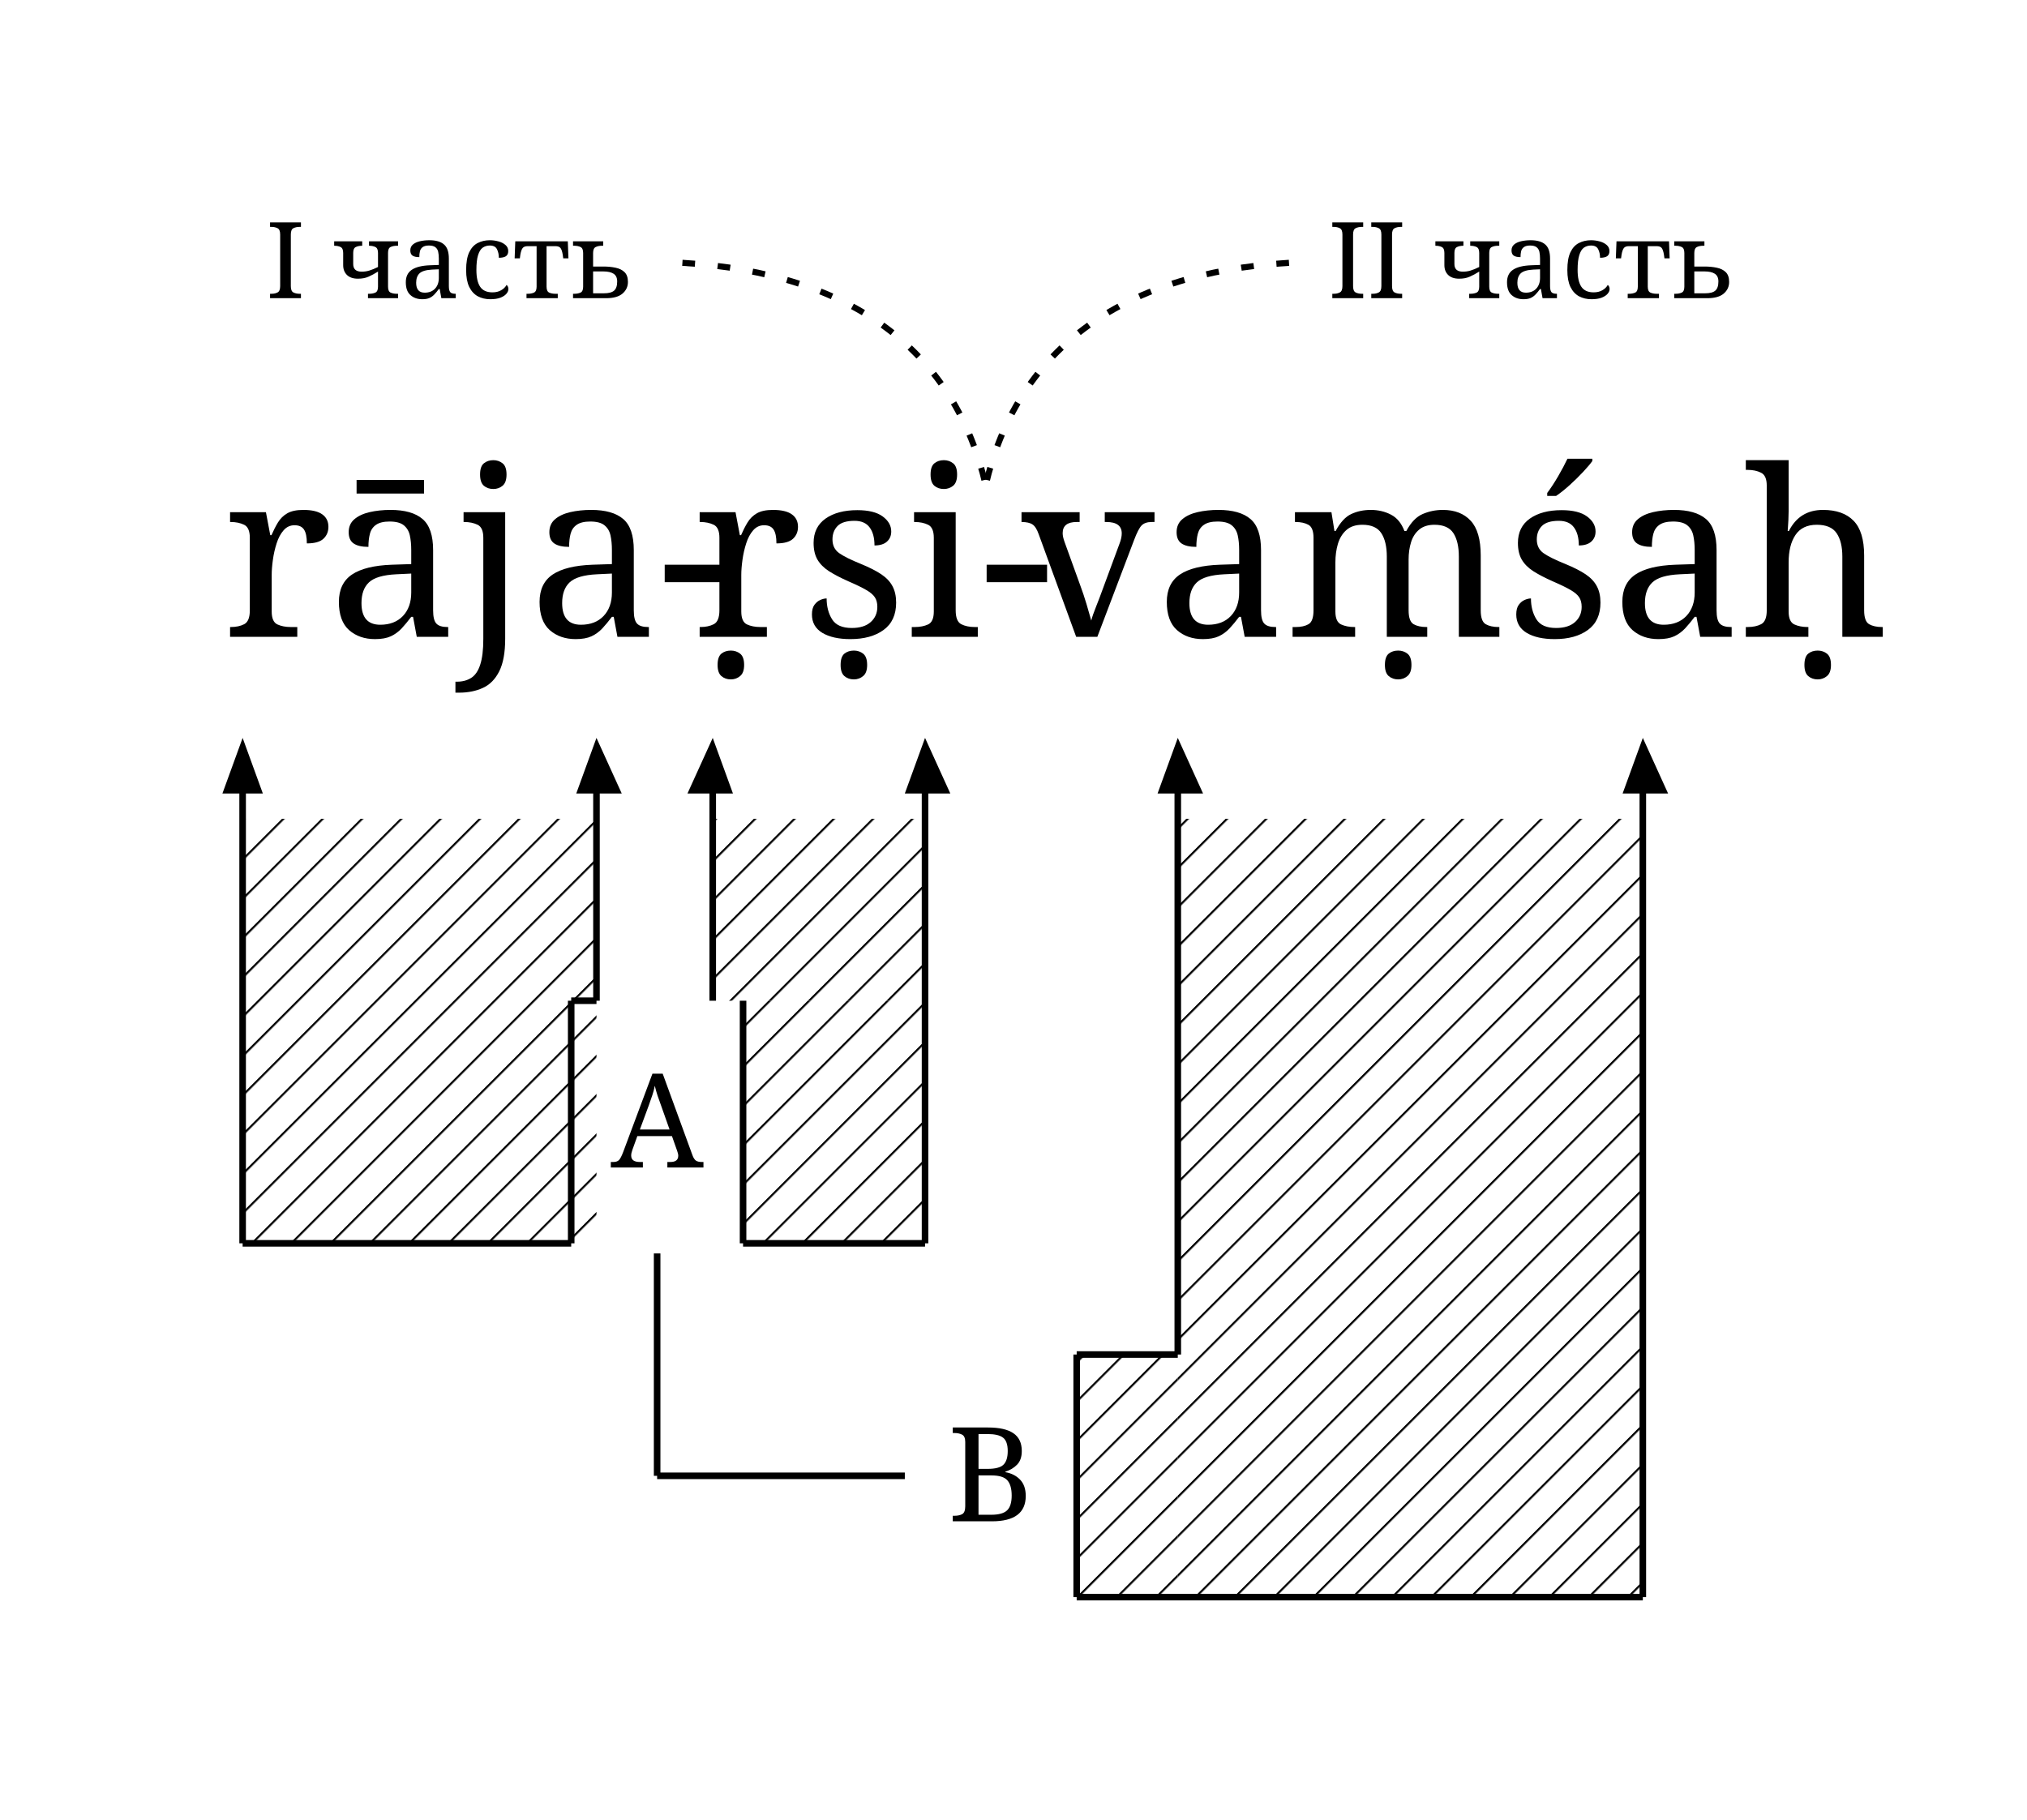
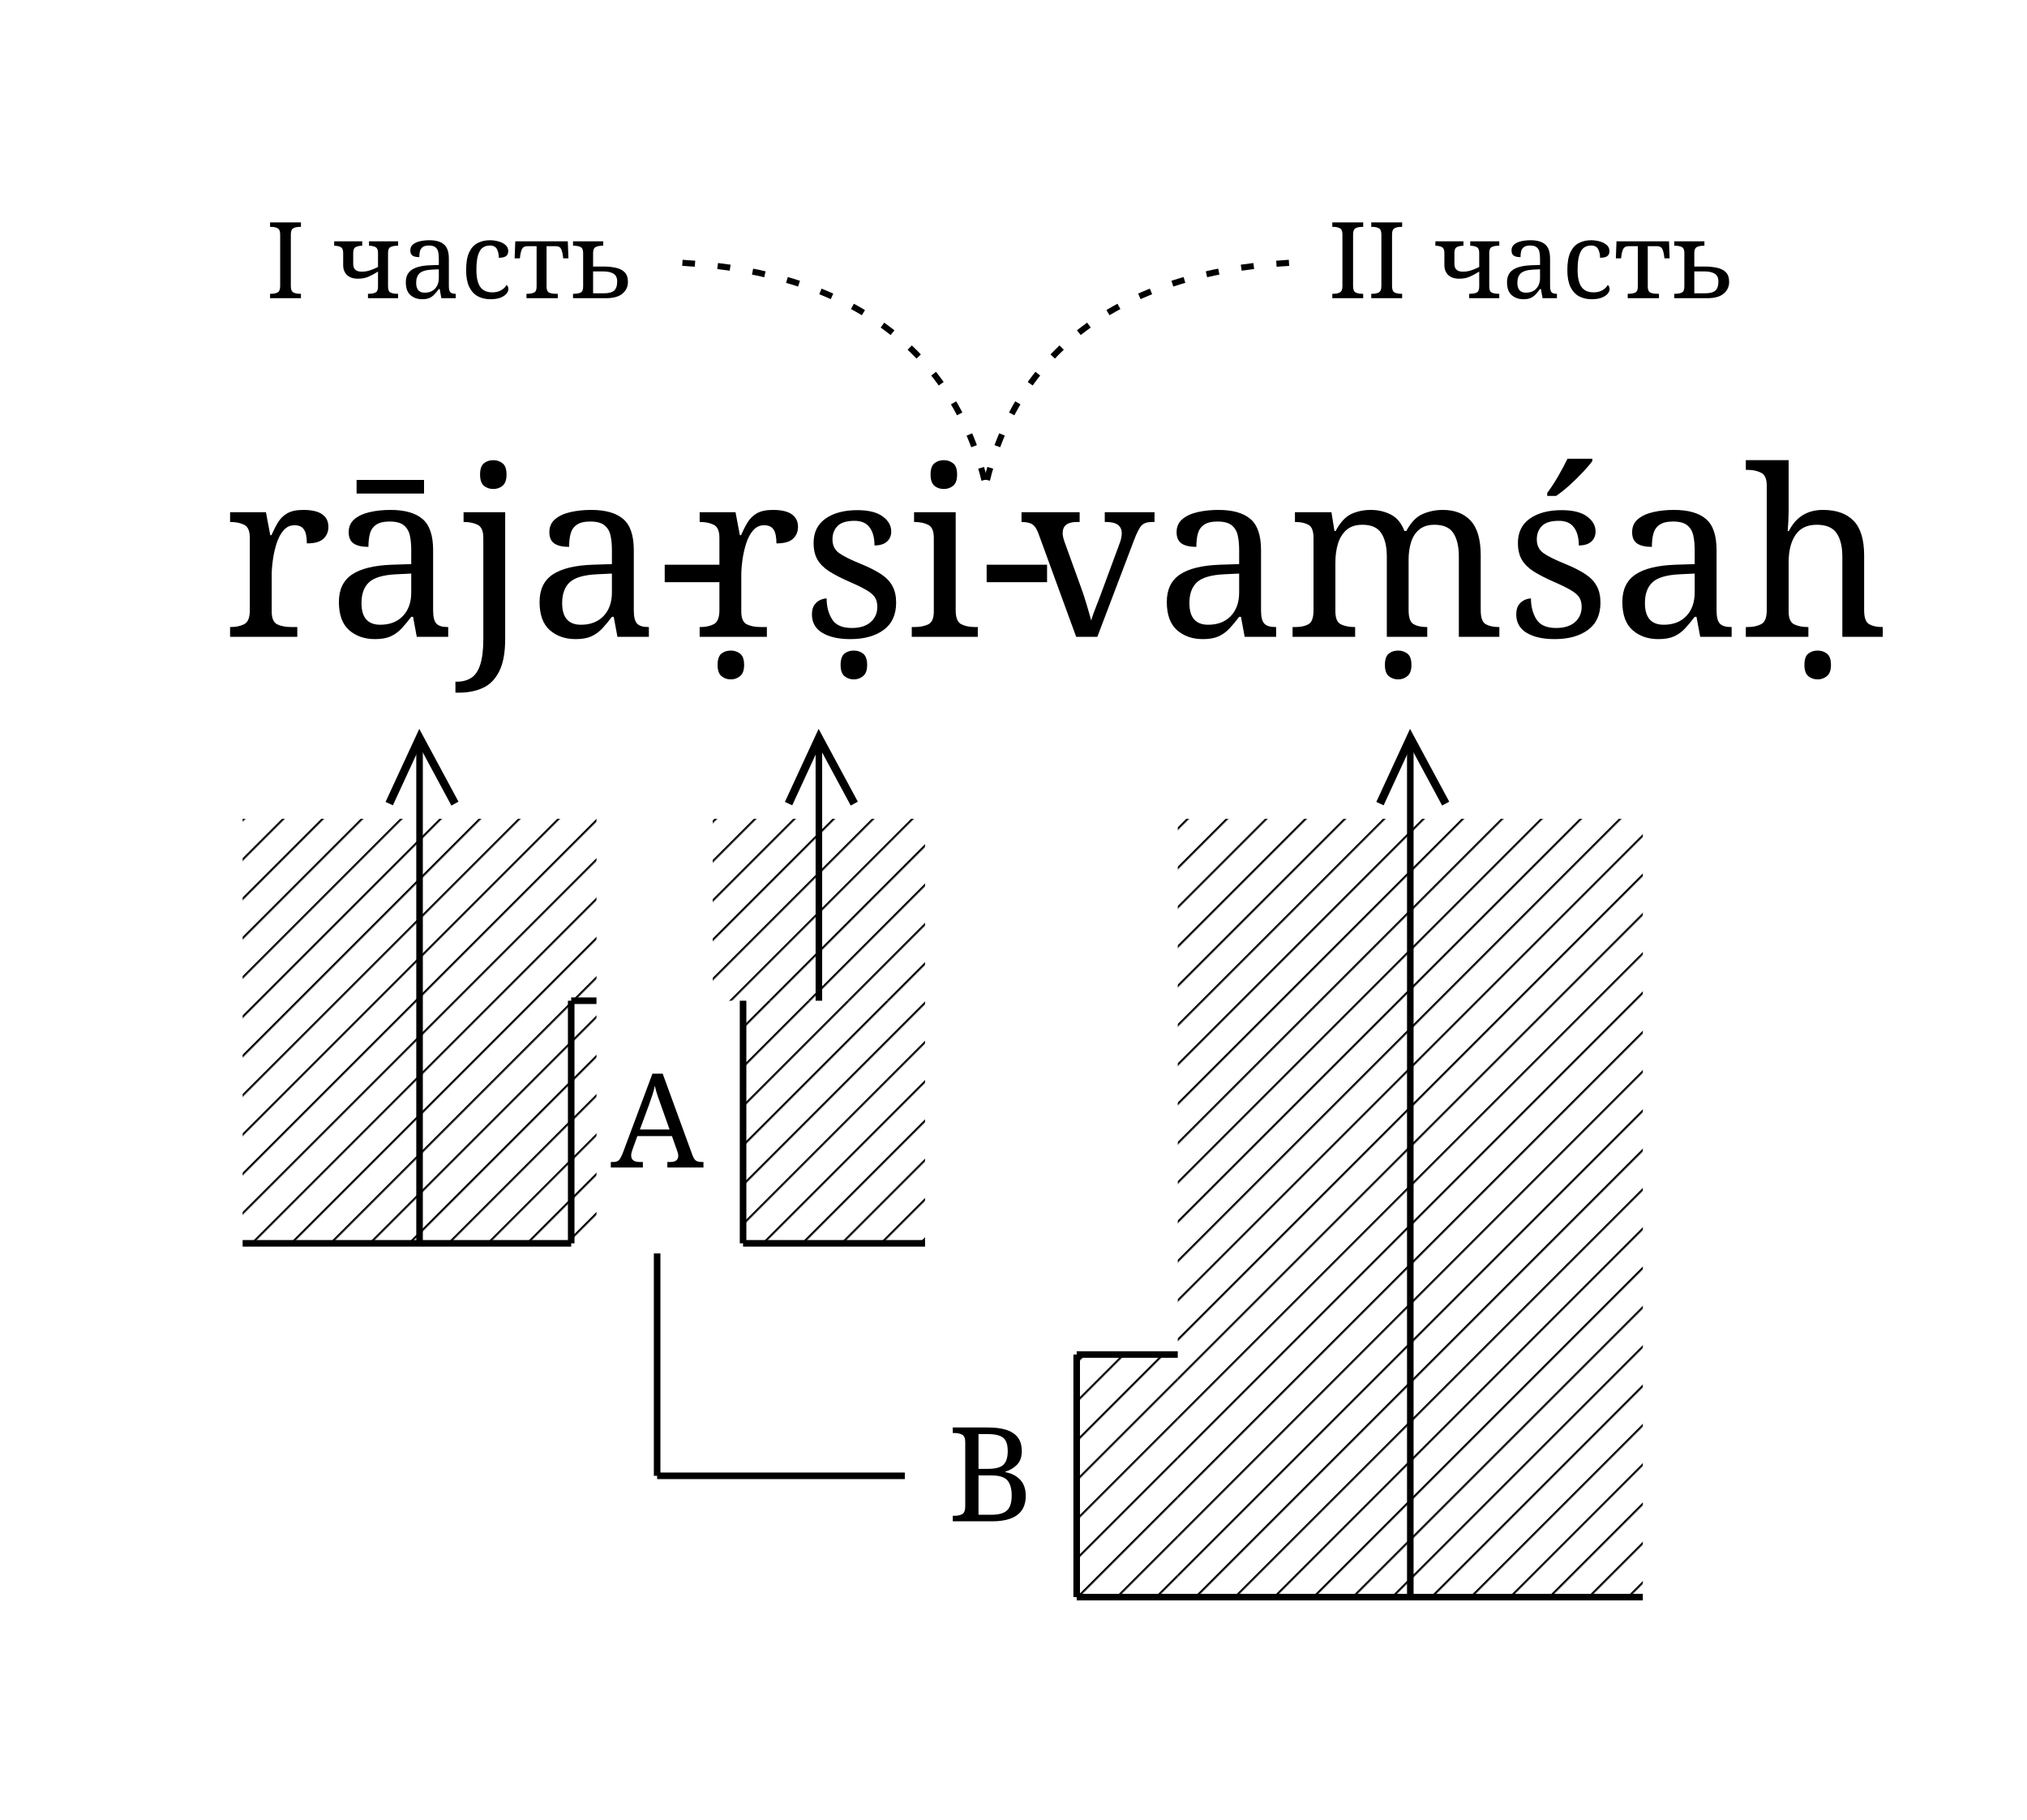
<svg xmlns="http://www.w3.org/2000/svg" viewBox="0 0 401 360" role="img" font-family="'Klammer Serif', 'Charis SIL', Charis, 'Gentium Plus', Georgia, serif">
  <defs>
    <pattern id="hatch" width="5.5" height="5.5" patternUnits="userSpaceOnUse" patternTransform="rotate(45)">
      <line x1="0" y1="0" x2="0" y2="5.5" stroke="currentColor" stroke-width="0.8" />
    </pattern>
  </defs>
  <path d="M135 52 C 169 54 189 70 195 96" fill="none" stroke="currentColor" stroke-width="1.2" stroke-dasharray="2.5 4.5" />
  <path d="M255 52 C 221 54 201 70 195 96" fill="none" stroke="currentColor" stroke-width="1.2" stroke-dasharray="2.5 4.5" />
  <text x="89" y="59" font-size="21" text-anchor="middle" fill="currentColor">I часть</text>
  <text x="303" y="59" font-size="21" text-anchor="middle" fill="currentColor">II часть</text>
  <text y="126" font-size="46" fill="currentColor">
    <tspan x="44.0">rāja-</tspan>
    <tspan x="136.9">ṛṣi-</tspan>
    <tspan x="201.9">vaṃśaḥ</tspan>
  </text>
  <rect x="48" y="162" width="70" height="84" fill="url(#hatch)" />
-   <path d="M48 146 L44 157 L52 157 Z" fill="currentColor" />
-   <path d="M118 146 L114 157 L123 157 Z" fill="currentColor" />
-   <line x1="48" y1="155" x2="48" y2="246" stroke="currentColor" stroke-width="1.3" />
-   <line x1="118" y1="155" x2="118" y2="198" stroke="currentColor" stroke-width="1.3" />
-   <line x1="118" y1="198" x2="113" y2="198" stroke="currentColor" stroke-width="1.3" />
+   <path d="M77 159 L83 146 L90 159" fill="none" stroke="currentColor" stroke-width="1.6" />
+   <line x1="83" y1="146" x2="83" y2="246" stroke="currentColor" stroke-width="1.3" />
  <line x1="48" y1="246" x2="113" y2="246" stroke="currentColor" stroke-width="1.3" />
-   <line x1="113" y1="198" x2="113" y2="246" stroke="currentColor" stroke-width="1.3" />
  <rect x="141" y="162" width="42" height="36" fill="url(#hatch)" />
  <rect x="147" y="198" width="36" height="48" fill="url(#hatch)" />
-   <path d="M141 146 L136 157 L145 157 Z" fill="currentColor" />
-   <path d="M183 146 L179 157 L188 157 Z" fill="currentColor" />
-   <line x1="141" y1="155" x2="141" y2="198" stroke="currentColor" stroke-width="1.3" />
-   <line x1="183" y1="155" x2="183" y2="246" stroke="currentColor" stroke-width="1.3" />
+   <path d="M156 159 L162 146 L169 159" fill="none" stroke="currentColor" stroke-width="1.6" />
+   <line x1="162" y1="146" x2="162" y2="198" stroke="currentColor" stroke-width="1.3" />
+   <line x1="118" y1="198" x2="113" y2="198" stroke="currentColor" stroke-width="1.3" />
+   <line x1="113" y1="198" x2="113" y2="246" stroke="currentColor" stroke-width="1.3" />
  <line x1="147" y1="198" x2="147" y2="246" stroke="currentColor" stroke-width="1.3" />
  <line x1="147" y1="246" x2="183" y2="246" stroke="currentColor" stroke-width="1.3" />
  <text x="130" y="231" font-size="26" text-anchor="middle" fill="currentColor">A</text>
  <rect x="233" y="162" width="92" height="154" fill="url(#hatch)" />
  <rect x="213" y="268" width="20" height="48" fill="url(#hatch)" />
-   <path d="M233 146 L229 157 L238 157 Z" fill="currentColor" />
-   <path d="M325 146 L321 157 L330 157 Z" fill="currentColor" />
-   <line x1="325" y1="155" x2="325" y2="316" stroke="currentColor" stroke-width="1.3" />
-   <line x1="233" y1="155" x2="233" y2="268" stroke="currentColor" stroke-width="1.3" />
+   <path d="M273 159 L279 146 L286 159" fill="none" stroke="currentColor" stroke-width="1.6" />
+   <line x1="279" y1="146" x2="279" y2="316" stroke="currentColor" stroke-width="1.3" />
  <line x1="213" y1="268" x2="233" y2="268" stroke="currentColor" stroke-width="1.3" />
  <line x1="213" y1="316" x2="325" y2="316" stroke="currentColor" stroke-width="1.3" />
  <line x1="213" y1="268" x2="213" y2="316" stroke="currentColor" stroke-width="1.3" />
  <line x1="179" y1="292" x2="130" y2="292" stroke="currentColor" stroke-width="1.3" />
  <line x1="130" y1="292" x2="130" y2="248" stroke="currentColor" stroke-width="1.3" />
  <text x="196" y="301" font-size="26" text-anchor="middle" fill="currentColor">B</text>
</svg>
